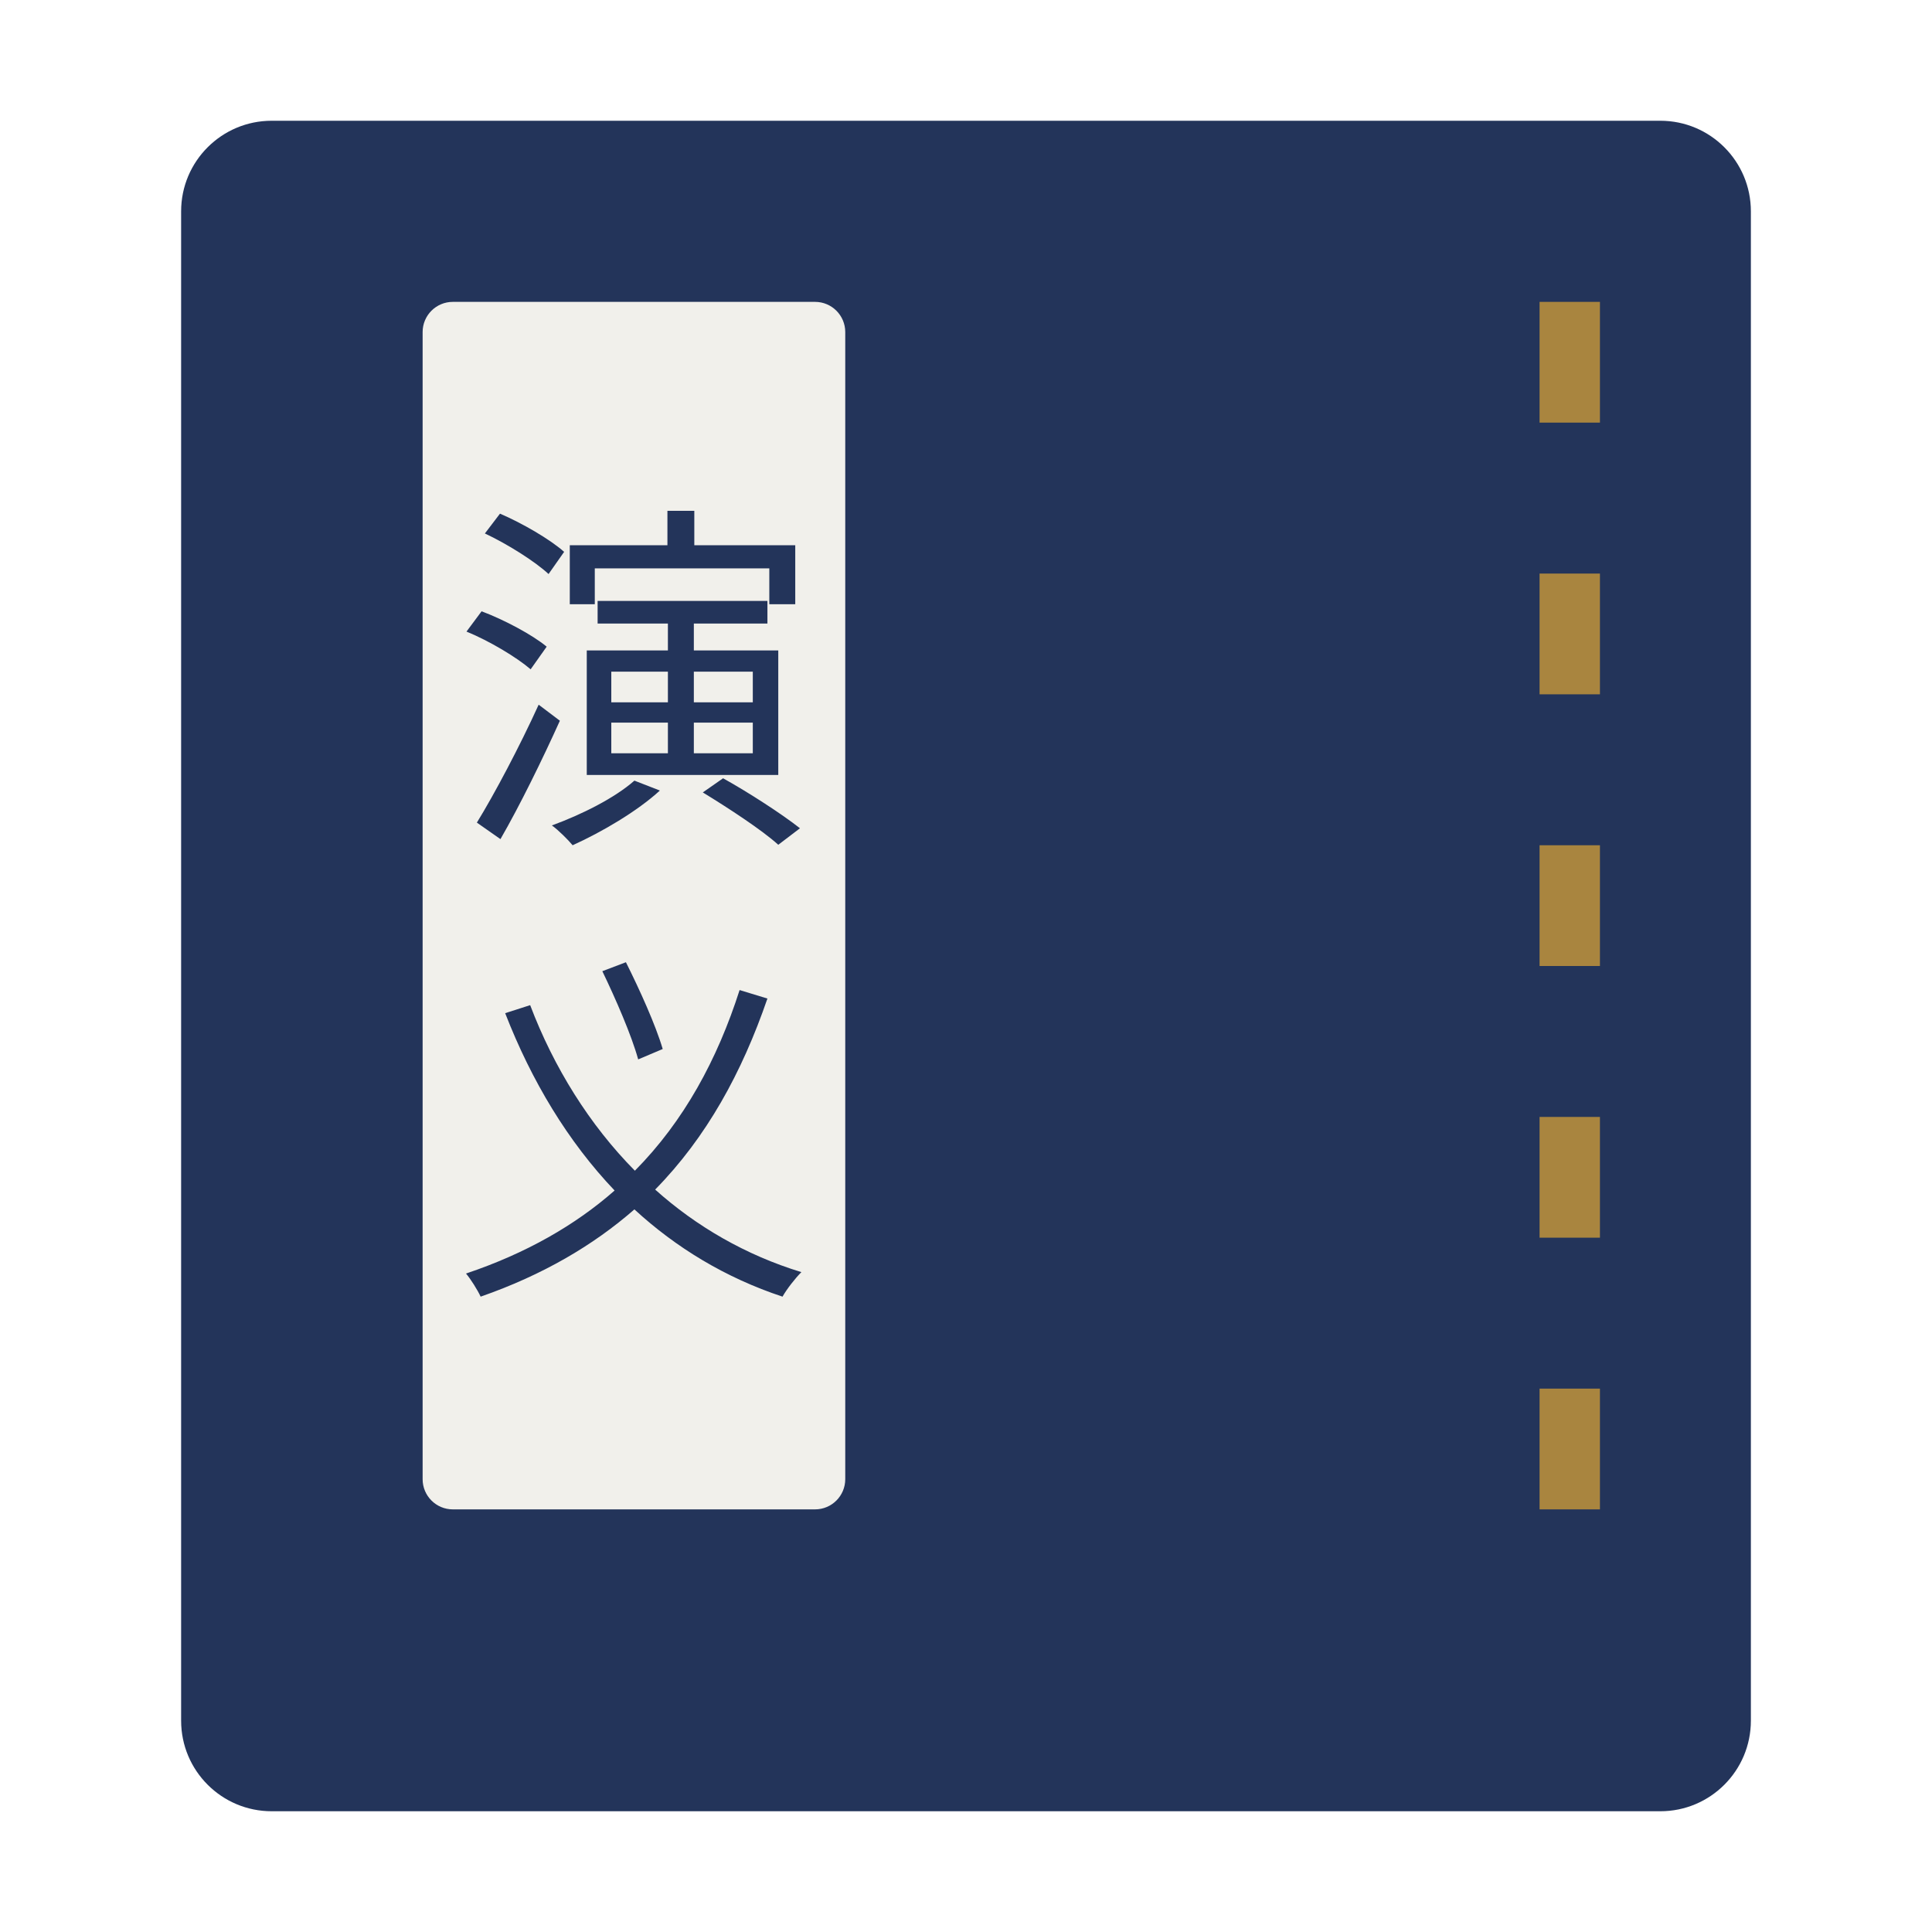
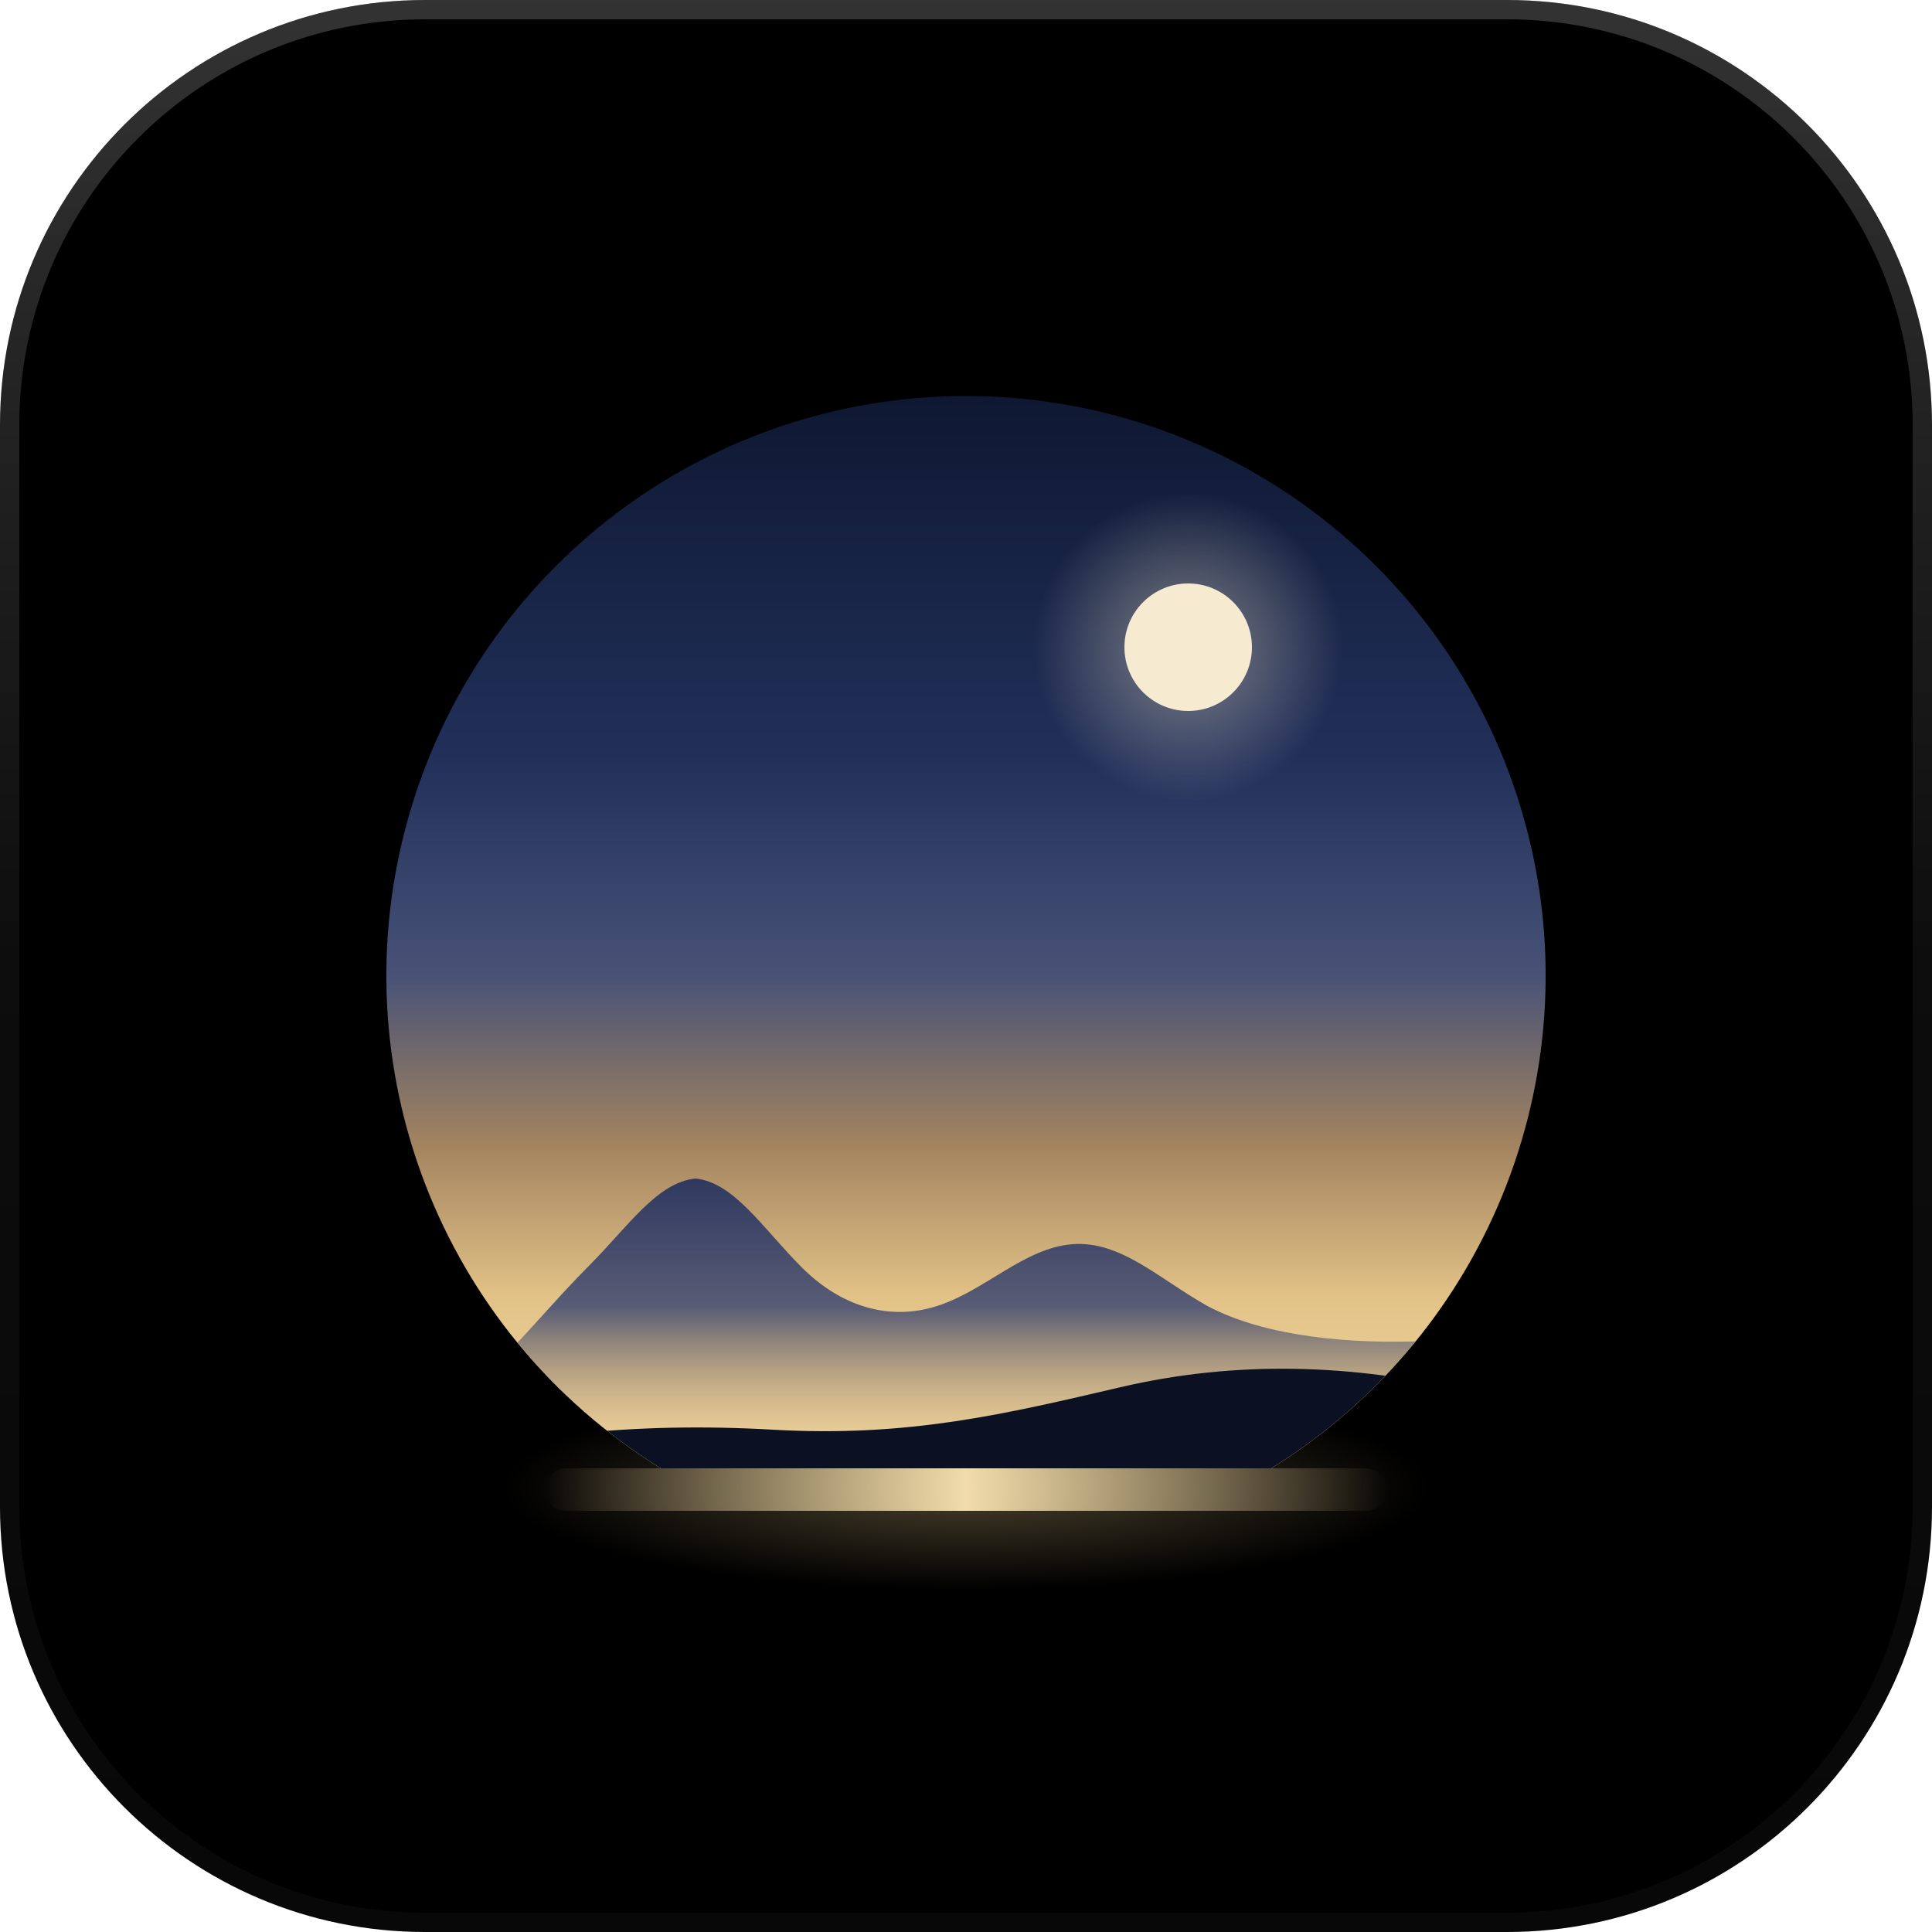
- <svg xmlns="http://www.w3.org/2000/svg" viewBox="0 0 64 64">
-   <rect x="6" y="4" width="52" height="56" rx="3" fill="#23345a" />
-   <rect x="14" y="10" width="14" height="40" rx="1" fill="#f1f0eb" />
-   <path d="M52 10v44" stroke="#a9853f" stroke-width="2" stroke-dasharray="4 5" />
-   <text x="21" y="27" font-family="serif" font-size="12" text-anchor="middle" fill="#23345a">演</text>
-   <text x="21" y="42" font-family="serif" font-size="12" text-anchor="middle" fill="#23345a">义</text>
+ <svg xmlns="http://www.w3.org/2000/svg" viewBox="0 0 100 100">
+   <defs>
+     <linearGradient id="sky" x1="0" y1="20.5" x2="0" y2="76" gradientUnits="userSpaceOnUse">
+       <stop offset="0" stop-color="#0e1832" />
+       <stop offset=".34" stop-color="#22305a" />
+       <stop offset=".54" stop-color="#485277" />
+       <stop offset=".7" stop-color="#a4845f" />
+       <stop offset=".84" stop-color="#e2c286" />
+       <stop offset="1" stop-color="#f4ddab" />
+     </linearGradient>
+     <linearGradient id="edge" x1="0" y1="0" x2="0" y2="1">
+       <stop offset="0" stop-color="#fff" stop-opacity=".2" />
+       <stop offset=".5" stop-color="#fff" stop-opacity=".05" />
+       <stop offset="1" stop-color="#fff" stop-opacity=".03" />
+     </linearGradient>
+     <linearGradient id="sill" x1="0" y1="0" x2="1" y2="0">
+       <stop offset="0" stop-color="#e9cf98" stop-opacity="0" />
+       <stop offset=".5" stop-color="#f1dcaa" />
+       <stop offset="1" stop-color="#e9cf98" stop-opacity="0" />
+     </linearGradient>
+     <radialGradient id="halo">
+       <stop offset="0" stop-color="#f8eccf" stop-opacity=".45" />
+       <stop offset="1" stop-color="#f8eccf" stop-opacity="0" />
+     </radialGradient>
+     <radialGradient id="spill" cx="50" cy="77" r="24" gradientUnits="userSpaceOnUse" gradientTransform="matrix(1 0 0 .22 0 60.06)">
+       <stop offset="0" stop-color="#e8c98a" stop-opacity=".32" />
+       <stop offset="1" stop-color="#e8c98a" stop-opacity="0" />
+     </radialGradient>
+     <linearGradient id="far" x1="0" y1="58" x2="0" y2="72" gradientUnits="userSpaceOnUse">
+       <stop offset="0" stop-color="#2a345c" />
+       <stop offset=".55" stop-color="#4a5174" stop-opacity=".9" />
+       <stop offset="1" stop-color="#c9a875" stop-opacity=".25" />
+     </linearGradient>
+     <clipPath id="gate">
+       <path d="M34.20 76A30 30 0 1 1 65.80 76Z" />
+     </clipPath>
+   </defs>
+   <rect width="100" height="100" rx="22" fill="#000" />
+   <rect x=".5" y=".5" width="99" height="99" rx="21.5" fill="none" stroke="url(#edge)" />
+   <rect x="18" y="74" width="64" height="12" fill="url(#spill)" />
+   <g clip-path="url(#gate)">
+     <rect x="20" y="19.5" width="60" height="57.5" fill="url(#sky)" />
+     <circle cx="61.5" cy="33.5" r="8" fill="url(#halo)" />
+     <circle cx="61.5" cy="33.5" r="3.3" fill="#f6ead0" />
+     <g transform="translate(0 2)">
+       <path d="M19 73C24 71.5 27 67 30.5 63.5c2-2 3.5-4.3 5.5-4.5 2 .2 3.5 2.6 5.5 4.6 2 2 4.5 2.8 7 2 2.5-.8 4.5-3 7-3.2 2.5-.2 4.5 1.8 7 3.2 3 1.6 7.5 2 11.5 1.8 3-.2 5.5.4 8 1.2V83H19Z" fill="url(#far)" />
+       <path d="M19 74.5c7-2.3 14-2.9 21-2.5 7 .4 12-.8 18-2.2 6-1.4 12-1.2 18 .2 2.5.6 4.5 1.2 6 1.6V83H19Z" fill="#0b1122" />
+     </g>
+   </g>
+   <rect x="28.20" y="76" width="43.61" height="2.2" rx="1.1" fill="url(#sill)" />
</svg>
